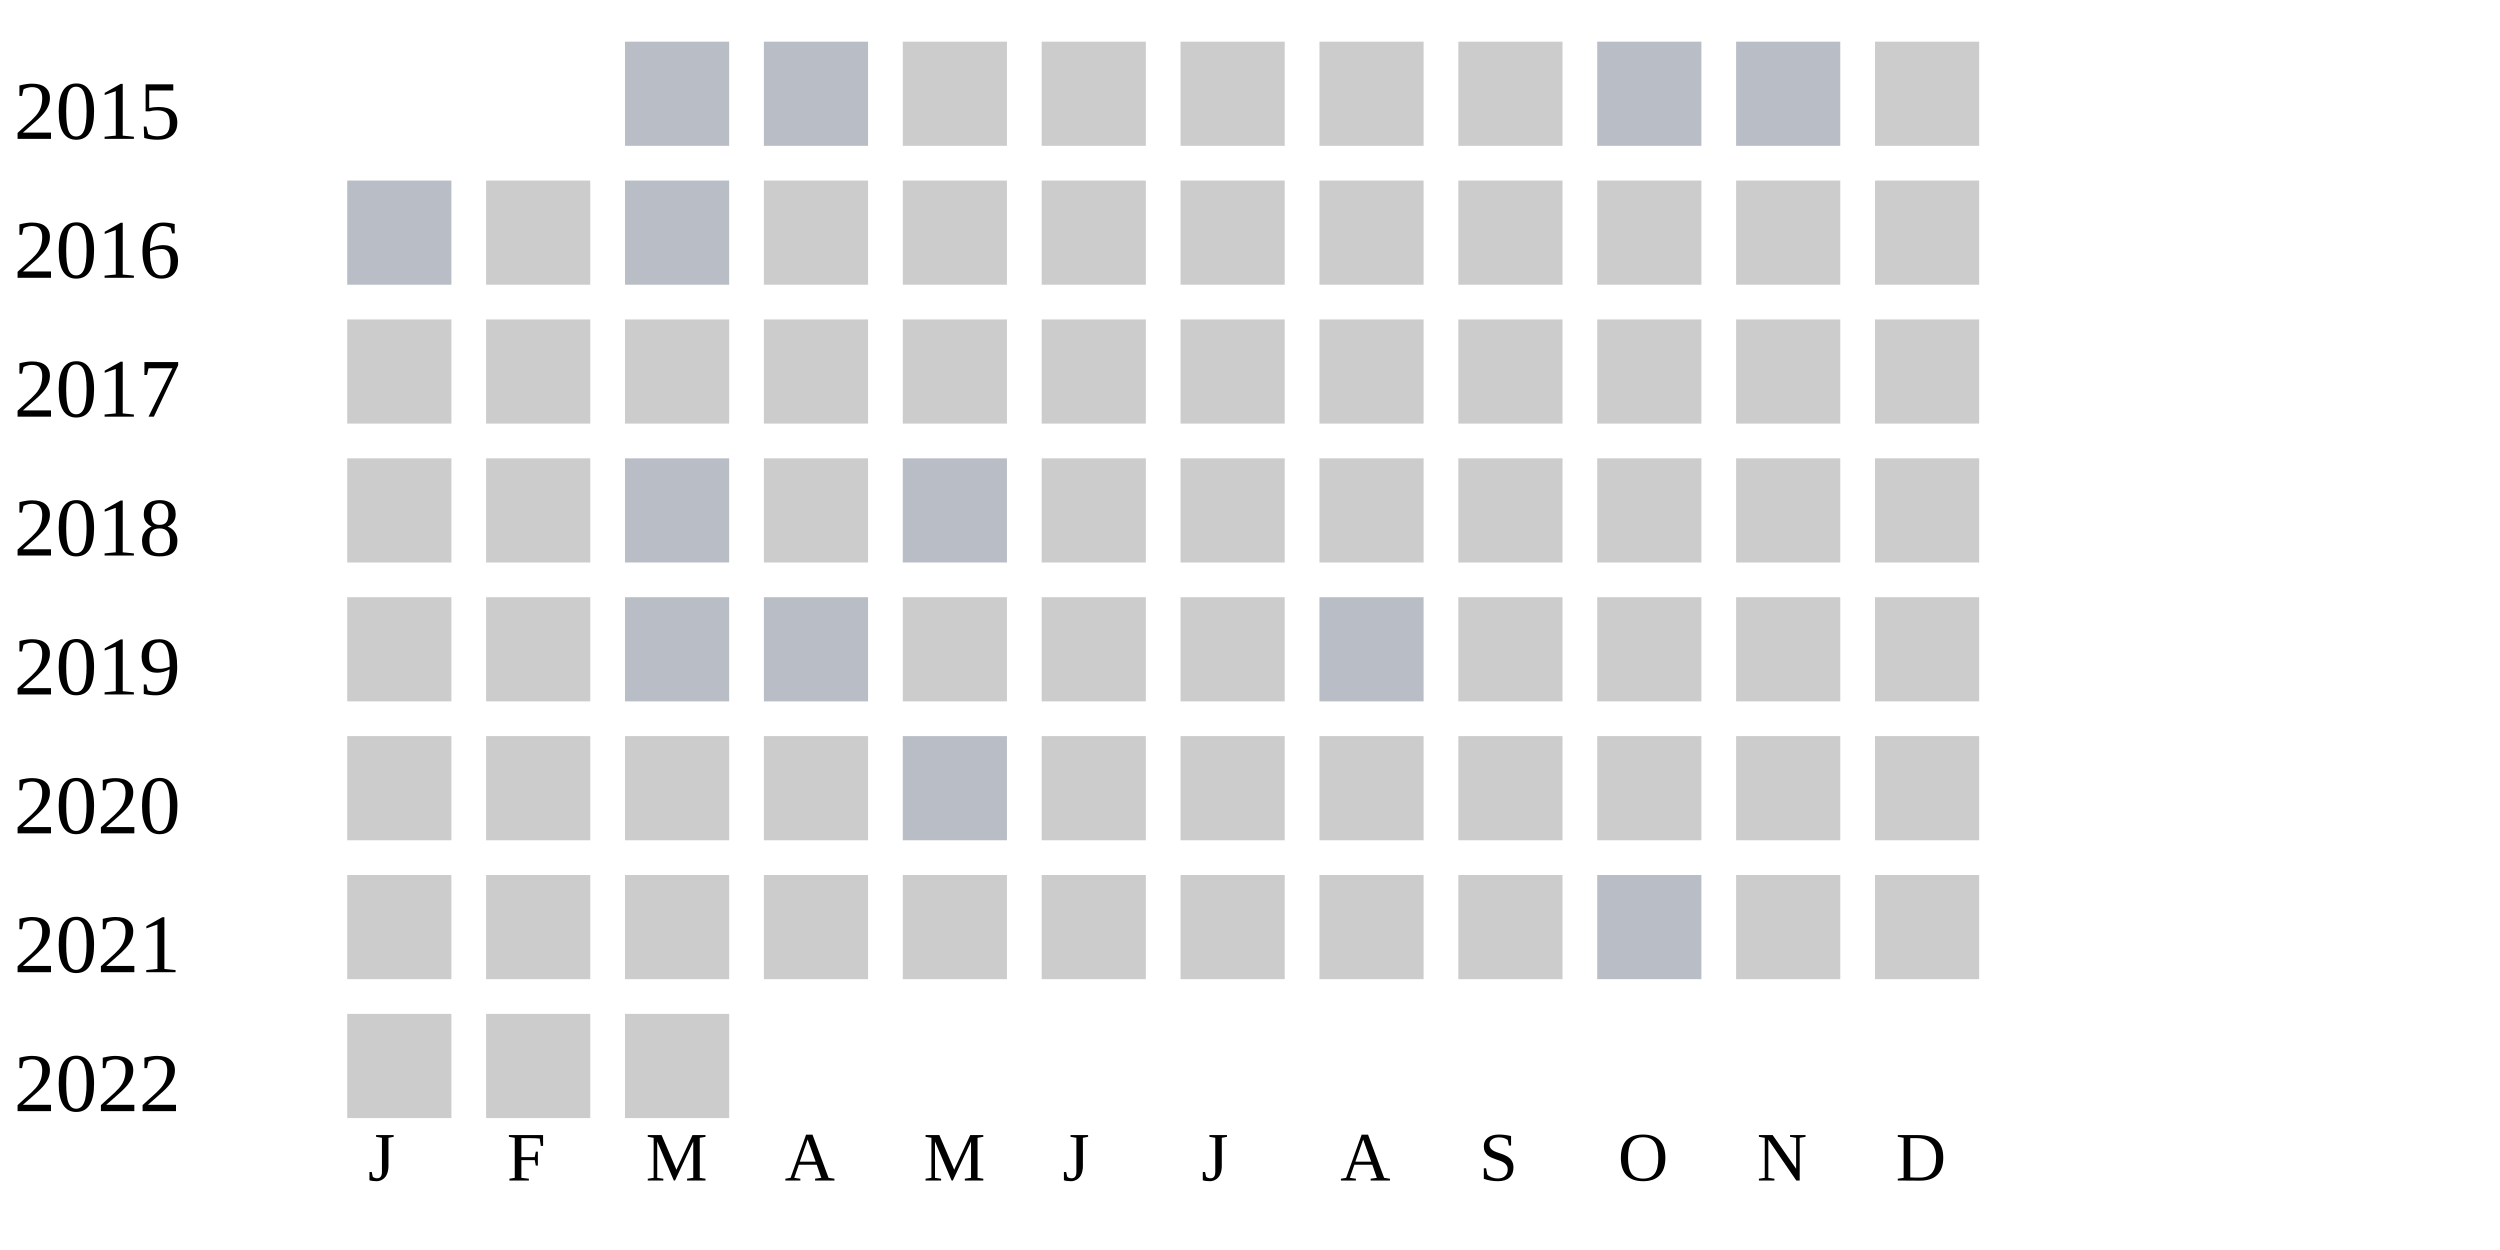
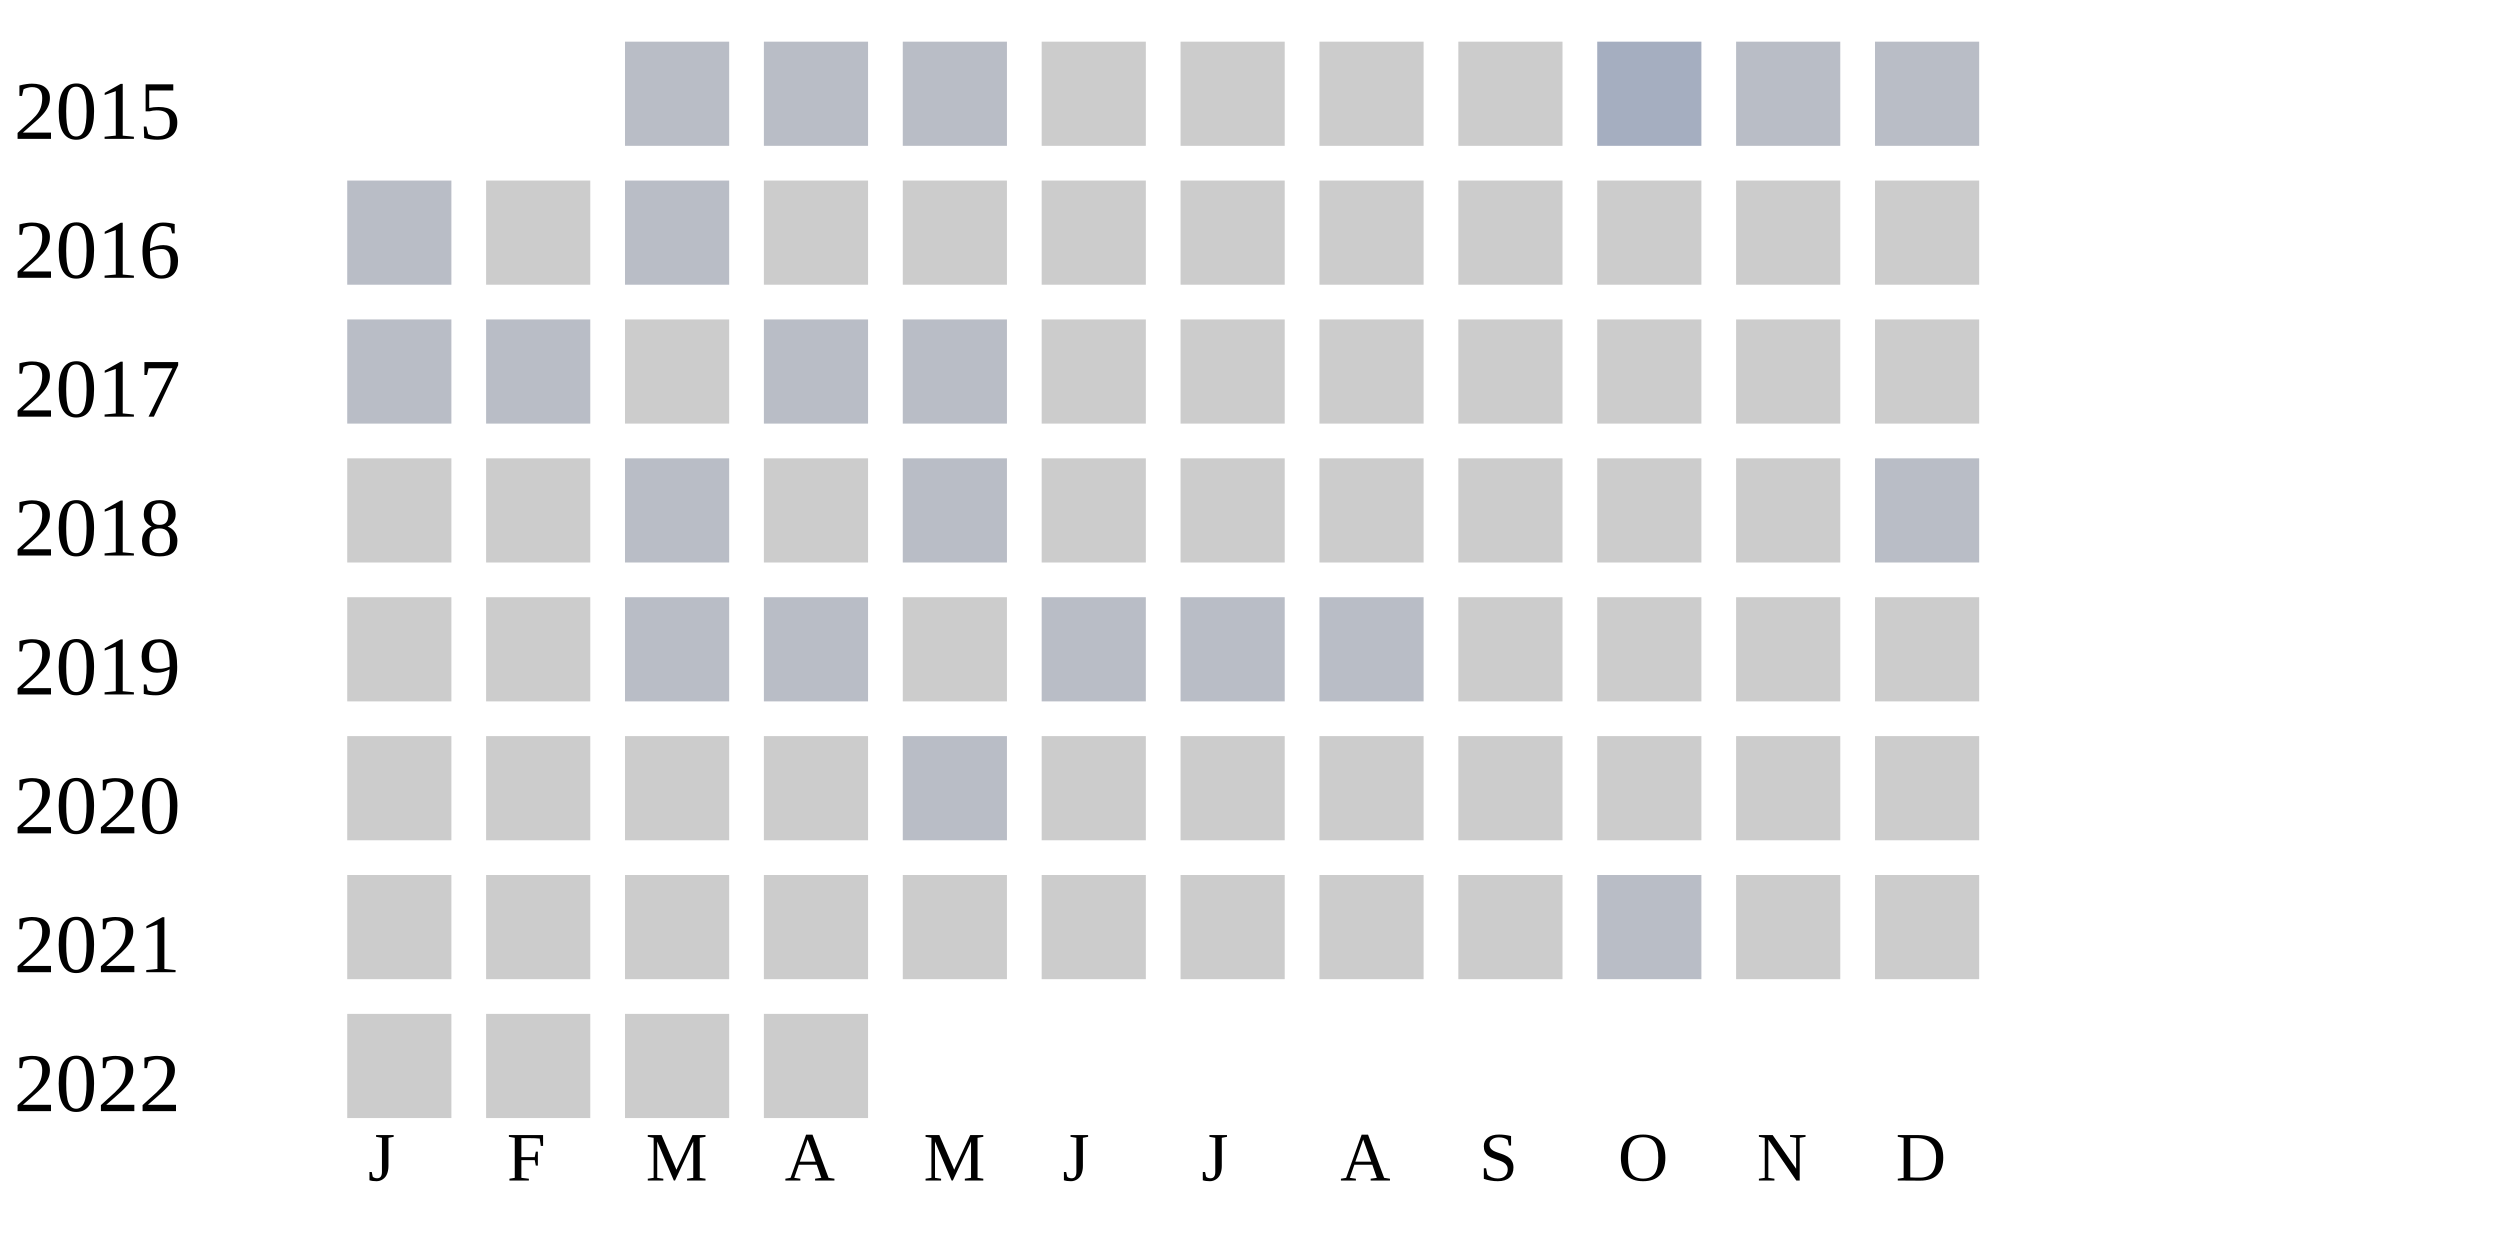
<svg xmlns="http://www.w3.org/2000/svg" width="360" height="180">
  <g transform="translate(0 0)">
    <text x="2" y="20">2015</text>
    <rect x="90" y="6" width="15" height="15" fill="#b9bdc6" />
    <rect x="110" y="6" width="15" height="15" fill="#b9bdc6" />
-     <rect x="130" y="6" width="15" height="15" fill="#cccccc" />
+     <rect x="130" y="6" width="15" height="15" fill="#b9bdc6" />
    <rect x="150" y="6" width="15" height="15" fill="#cccccc" />
    <rect x="170" y="6" width="15" height="15" fill="#cccccc" />
    <rect x="190" y="6" width="15" height="15" fill="#cccccc" />
    <rect x="210" y="6" width="15" height="15" fill="#cccccc" />
-     <rect x="230" y="6" width="15" height="15" fill="#b9bdc6" />
+     <rect x="230" y="6" width="15" height="15" fill="#a5aec0" />
    <rect x="250" y="6" width="15" height="15" fill="#b9bdc6" />
-     <rect x="270" y="6" width="15" height="15" fill="#cccccc" />
+     <rect x="270" y="6" width="15" height="15" fill="#b9bdc6" />
  </g>
  <g transform="translate(0 20)">
    <text x="2" y="20">2016</text>
    <rect x="50" y="6" width="15" height="15" fill="#b9bdc6" />
    <rect x="70" y="6" width="15" height="15" fill="#cccccc" />
    <rect x="90" y="6" width="15" height="15" fill="#b9bdc6" />
    <rect x="110" y="6" width="15" height="15" fill="#cccccc" />
    <rect x="130" y="6" width="15" height="15" fill="#cccccc" />
    <rect x="150" y="6" width="15" height="15" fill="#cccccc" />
    <rect x="170" y="6" width="15" height="15" fill="#cccccc" />
    <rect x="190" y="6" width="15" height="15" fill="#cccccc" />
    <rect x="210" y="6" width="15" height="15" fill="#cccccc" />
    <rect x="230" y="6" width="15" height="15" fill="#cccccc" />
    <rect x="250" y="6" width="15" height="15" fill="#cccccc" />
    <rect x="270" y="6" width="15" height="15" fill="#cccccc" />
  </g>
  <g transform="translate(0 40)">
    <text x="2" y="20">2017</text>
-     <rect x="50" y="6" width="15" height="15" fill="#cccccc" />
-     <rect x="70" y="6" width="15" height="15" fill="#cccccc" />
+     <rect x="50" y="6" width="15" height="15" fill="#b9bdc6" />
+     <rect x="70" y="6" width="15" height="15" fill="#b9bdc6" />
    <rect x="90" y="6" width="15" height="15" fill="#cccccc" />
-     <rect x="110" y="6" width="15" height="15" fill="#cccccc" />
-     <rect x="130" y="6" width="15" height="15" fill="#cccccc" />
+     <rect x="110" y="6" width="15" height="15" fill="#b9bdc6" />
+     <rect x="130" y="6" width="15" height="15" fill="#b9bdc6" />
    <rect x="150" y="6" width="15" height="15" fill="#cccccc" />
    <rect x="170" y="6" width="15" height="15" fill="#cccccc" />
    <rect x="190" y="6" width="15" height="15" fill="#cccccc" />
    <rect x="210" y="6" width="15" height="15" fill="#cccccc" />
    <rect x="230" y="6" width="15" height="15" fill="#cccccc" />
    <rect x="250" y="6" width="15" height="15" fill="#cccccc" />
    <rect x="270" y="6" width="15" height="15" fill="#cccccc" />
  </g>
  <g transform="translate(0 60)">
    <text x="2" y="20">2018</text>
    <rect x="50" y="6" width="15" height="15" fill="#cccccc" />
    <rect x="70" y="6" width="15" height="15" fill="#cccccc" />
    <rect x="90" y="6" width="15" height="15" fill="#b9bdc6" />
    <rect x="110" y="6" width="15" height="15" fill="#cccccc" />
    <rect x="130" y="6" width="15" height="15" fill="#b9bdc6" />
    <rect x="150" y="6" width="15" height="15" fill="#cccccc" />
    <rect x="170" y="6" width="15" height="15" fill="#cccccc" />
    <rect x="190" y="6" width="15" height="15" fill="#cccccc" />
    <rect x="210" y="6" width="15" height="15" fill="#cccccc" />
    <rect x="230" y="6" width="15" height="15" fill="#cccccc" />
    <rect x="250" y="6" width="15" height="15" fill="#cccccc" />
-     <rect x="270" y="6" width="15" height="15" fill="#cccccc" />
+     <rect x="270" y="6" width="15" height="15" fill="#b9bdc6" />
  </g>
  <g transform="translate(0 80)">
    <text x="2" y="20">2019</text>
    <rect x="50" y="6" width="15" height="15" fill="#cccccc" />
    <rect x="70" y="6" width="15" height="15" fill="#cccccc" />
    <rect x="90" y="6" width="15" height="15" fill="#b9bdc6" />
    <rect x="110" y="6" width="15" height="15" fill="#b9bdc6" />
    <rect x="130" y="6" width="15" height="15" fill="#cccccc" />
-     <rect x="150" y="6" width="15" height="15" fill="#cccccc" />
-     <rect x="170" y="6" width="15" height="15" fill="#cccccc" />
+     <rect x="150" y="6" width="15" height="15" fill="#b9bdc6" />
+     <rect x="170" y="6" width="15" height="15" fill="#b9bdc6" />
    <rect x="190" y="6" width="15" height="15" fill="#b9bdc6" />
    <rect x="210" y="6" width="15" height="15" fill="#cccccc" />
    <rect x="230" y="6" width="15" height="15" fill="#cccccc" />
    <rect x="250" y="6" width="15" height="15" fill="#cccccc" />
    <rect x="270" y="6" width="15" height="15" fill="#cccccc" />
  </g>
  <g transform="translate(0 100)">
    <text x="2" y="20">2020</text>
    <rect x="50" y="6" width="15" height="15" fill="#cccccc" />
    <rect x="70" y="6" width="15" height="15" fill="#cccccc" />
    <rect x="90" y="6" width="15" height="15" fill="#cccccc" />
    <rect x="110" y="6" width="15" height="15" fill="#cccccc" />
    <rect x="130" y="6" width="15" height="15" fill="#b9bdc6" />
    <rect x="150" y="6" width="15" height="15" fill="#cccccc" />
    <rect x="170" y="6" width="15" height="15" fill="#cccccc" />
    <rect x="190" y="6" width="15" height="15" fill="#cccccc" />
    <rect x="210" y="6" width="15" height="15" fill="#cccccc" />
    <rect x="230" y="6" width="15" height="15" fill="#cccccc" />
    <rect x="250" y="6" width="15" height="15" fill="#cccccc" />
    <rect x="270" y="6" width="15" height="15" fill="#cccccc" />
  </g>
  <g transform="translate(0 120)">
    <text x="2" y="20">2021</text>
    <rect x="50" y="6" width="15" height="15" fill="#cccccc" />
    <rect x="70" y="6" width="15" height="15" fill="#cccccc" />
    <rect x="90" y="6" width="15" height="15" fill="#cccccc" />
    <rect x="110" y="6" width="15" height="15" fill="#cccccc" />
    <rect x="130" y="6" width="15" height="15" fill="#cccccc" />
    <rect x="150" y="6" width="15" height="15" fill="#cccccc" />
    <rect x="170" y="6" width="15" height="15" fill="#cccccc" />
    <rect x="190" y="6" width="15" height="15" fill="#cccccc" />
    <rect x="210" y="6" width="15" height="15" fill="#cccccc" />
    <rect x="230" y="6" width="15" height="15" fill="#b9bdc6" />
    <rect x="250" y="6" width="15" height="15" fill="#cccccc" />
    <rect x="270" y="6" width="15" height="15" fill="#cccccc" />
  </g>
  <g transform="translate(0 140)">
    <text x="2" y="20">2022</text>
    <rect x="50" y="6" width="15" height="15" fill="#cccccc" />
    <rect x="70" y="6" width="15" height="15" fill="#cccccc" />
    <rect x="90" y="6" width="15" height="15" fill="#cccccc" />
+     <rect x="110" y="6" width="15" height="15" fill="#cccccc" />
  </g>
  <text style="font-size: 10px; text-align: center" x="53" y="170">J</text>
  <text style="font-size: 10px; text-align: center" x="73" y="170">F</text>
  <text style="font-size: 10px; text-align: center" x="93" y="170">M</text>
  <text style="font-size: 10px; text-align: center" x="113" y="170">A</text>
  <text style="font-size: 10px; text-align: center" x="133" y="170">M</text>
  <text style="font-size: 10px; text-align: center" x="153" y="170">J</text>
  <text style="font-size: 10px; text-align: center" x="173" y="170">J</text>
  <text style="font-size: 10px; text-align: center" x="193" y="170">A</text>
  <text style="font-size: 10px; text-align: center" x="213" y="170">S</text>
  <text style="font-size: 10px; text-align: center" x="233" y="170">O</text>
  <text style="font-size: 10px; text-align: center" x="253" y="170">N</text>
  <text style="font-size: 10px; text-align: center" x="273" y="170">D</text>
  <text style="font-size: 10px;" x="155" y="189">Less</text>
  <rect fill="#b9bdc6" width="10" height="10" x="180" y="180" />
  <rect fill="#919fba" width="10" height="10" x="195" y="180" />
  <rect fill="#6882ae" width="10" height="10" x="210" y="180" />
  <rect fill="#005a9c" width="10" height="10" x="225" y="180" />
  <text x="240" y="189" style="font-size: 10px;">More</text>
</svg>
